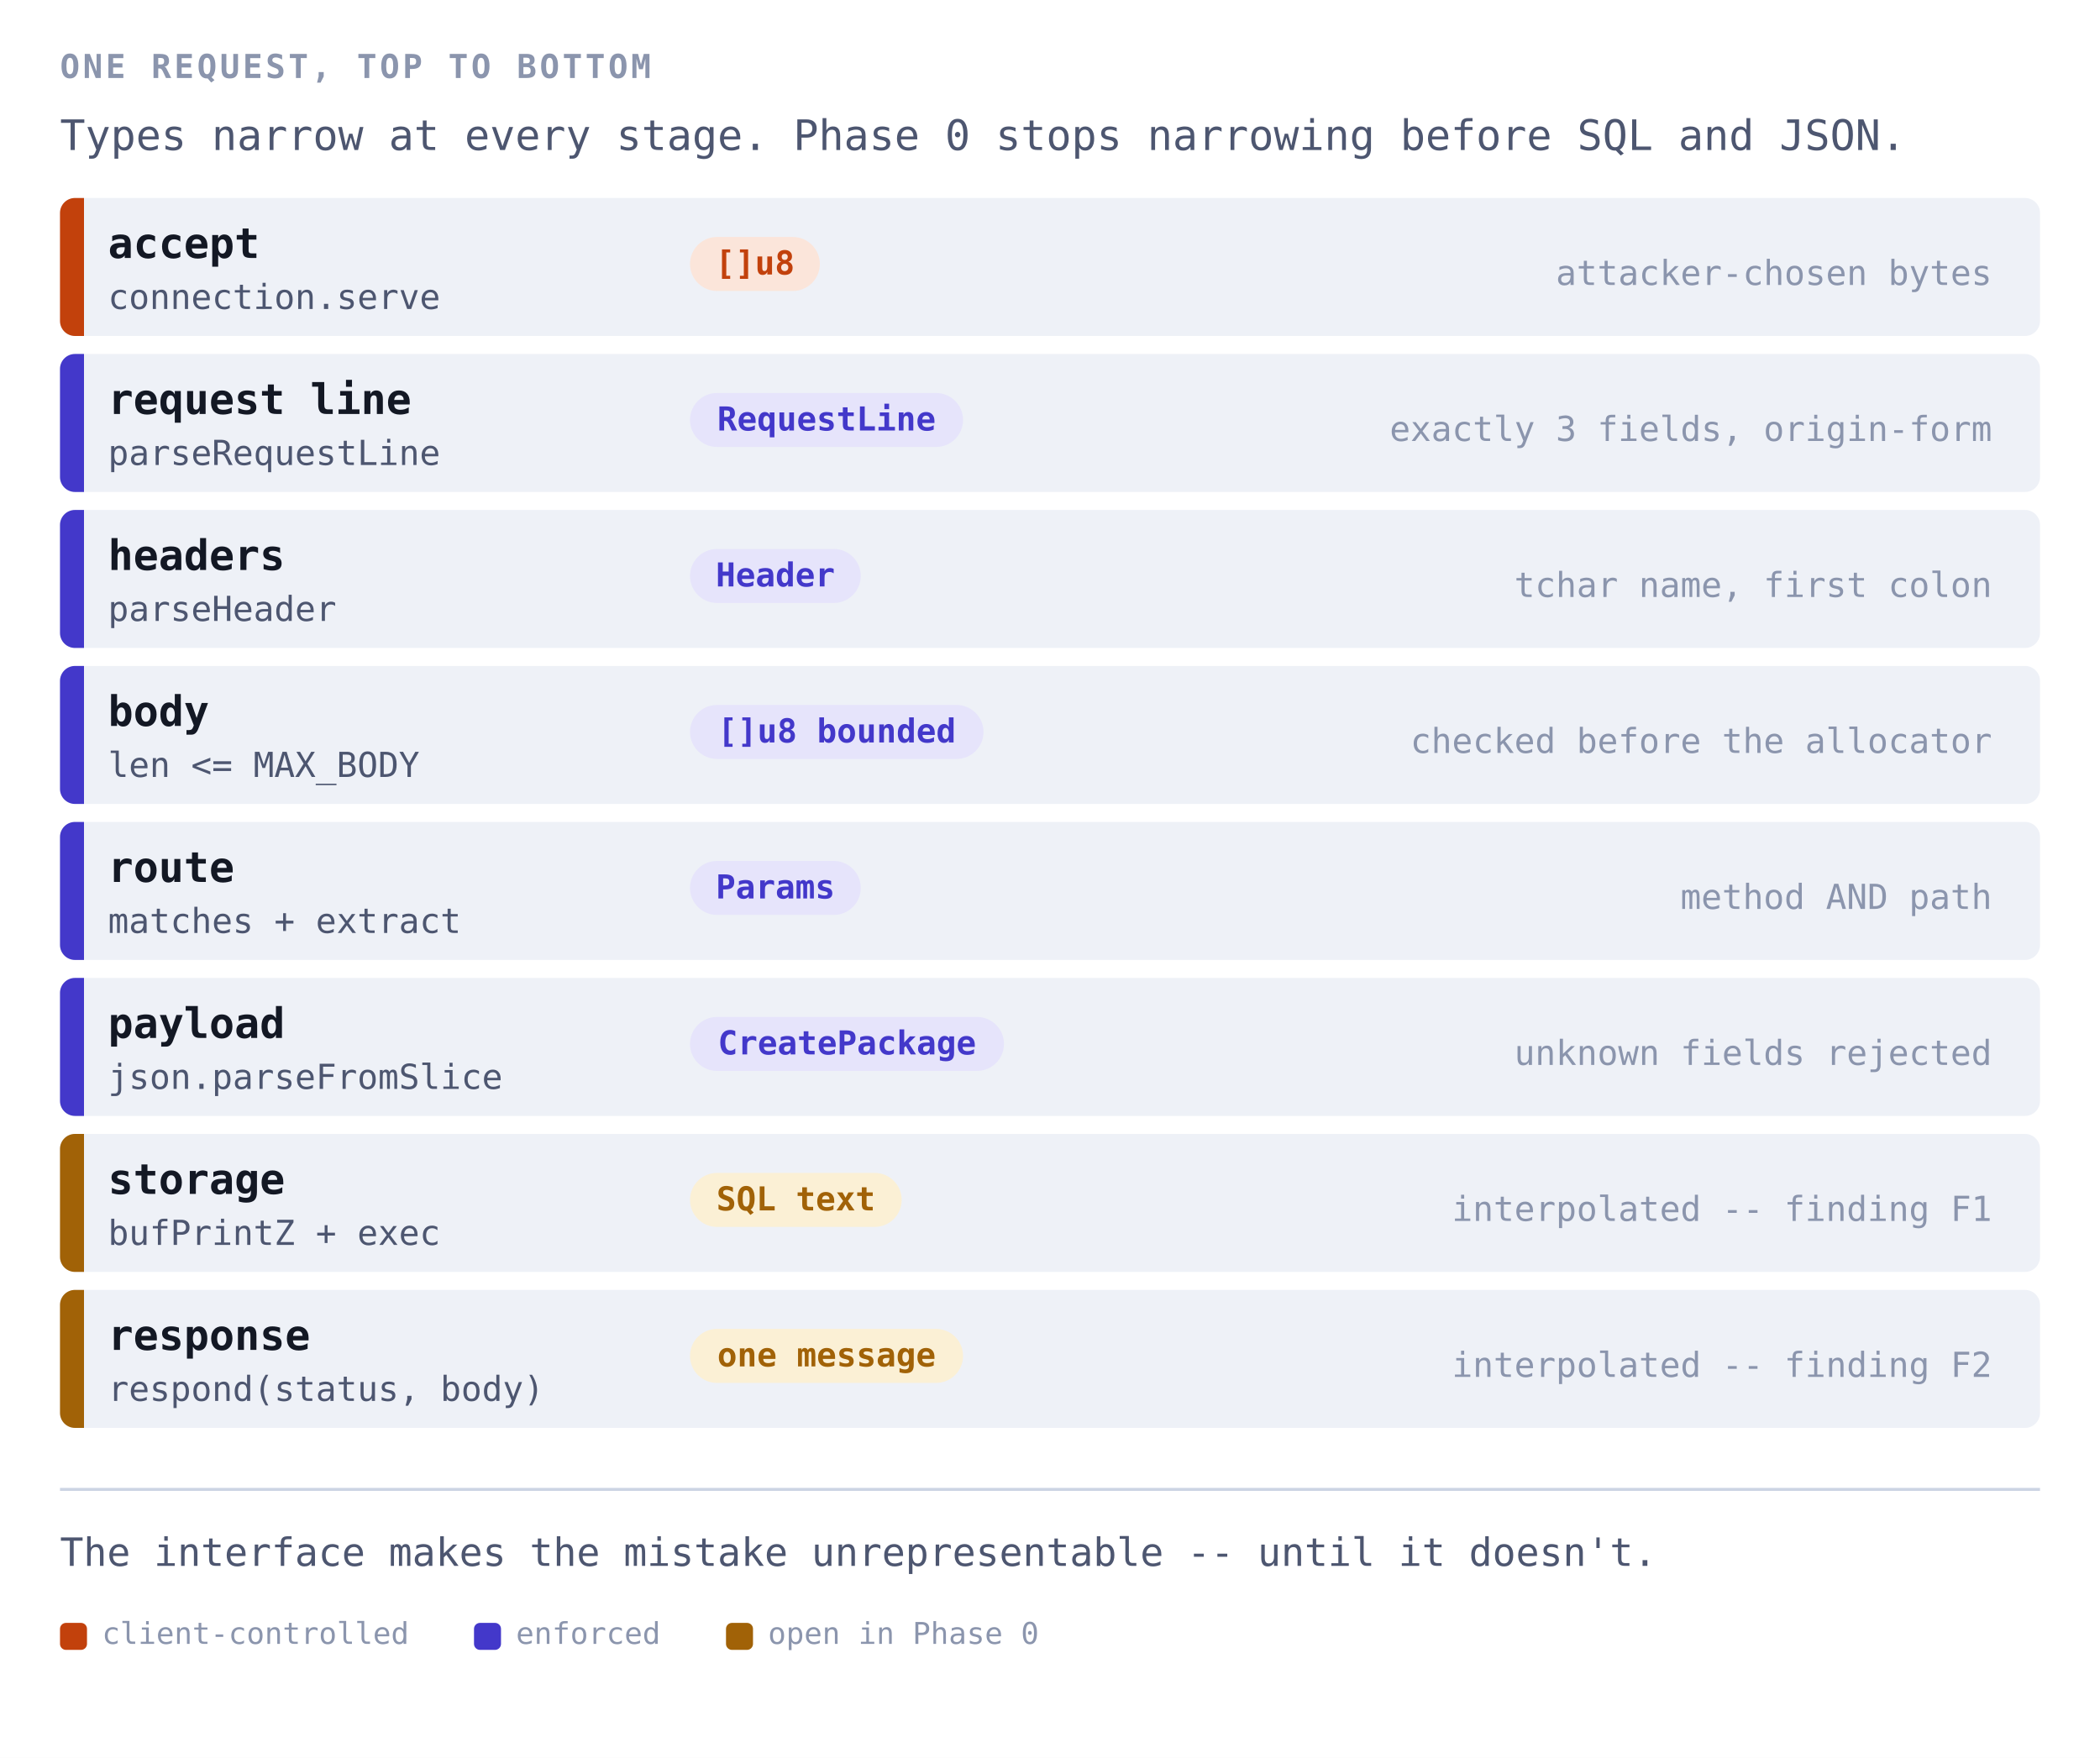
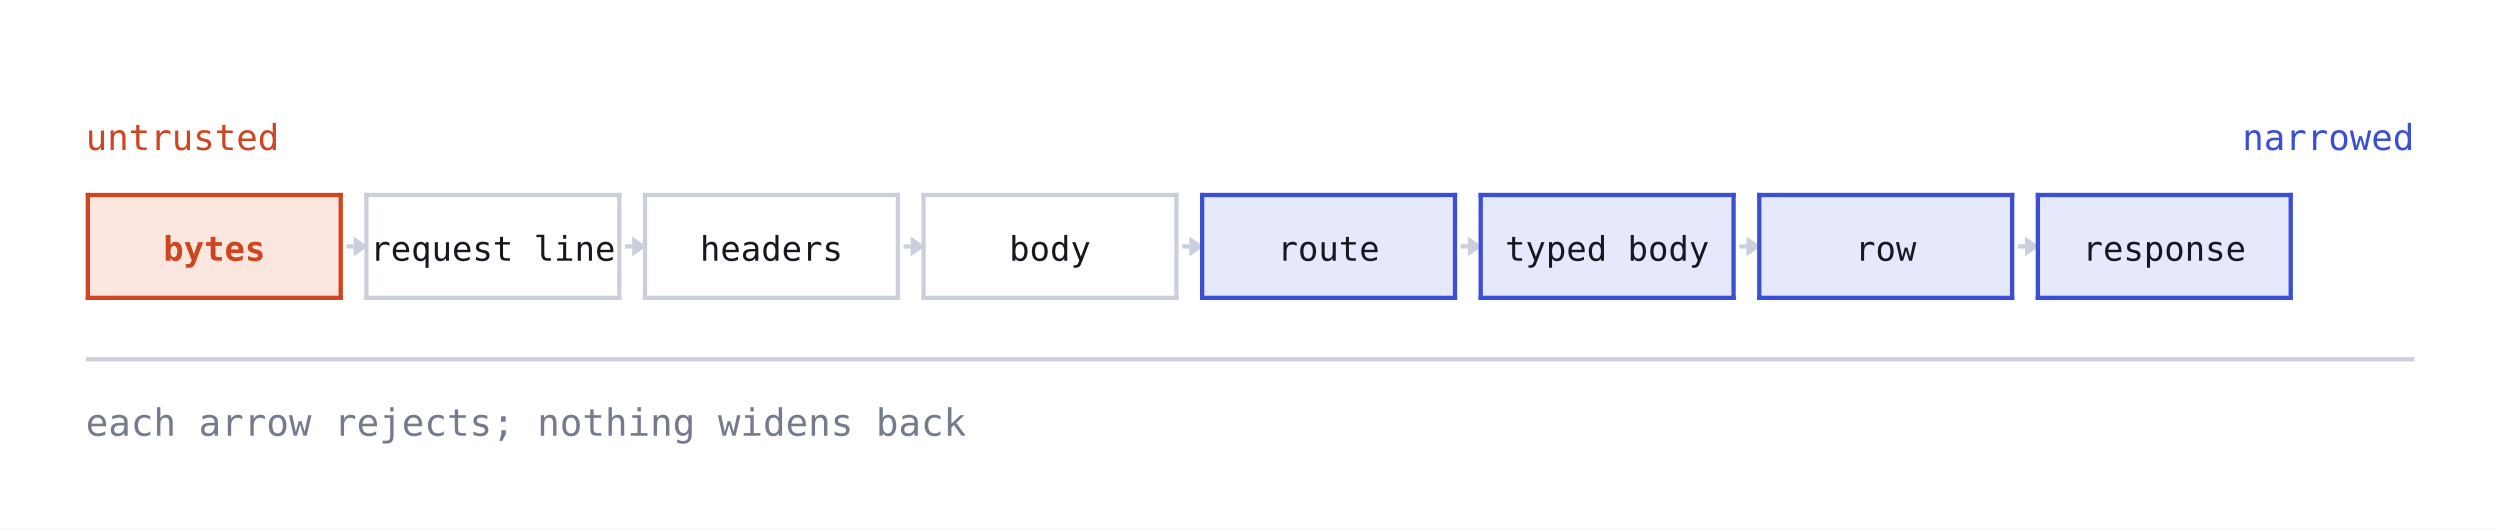
- <svg xmlns="http://www.w3.org/2000/svg" viewBox="0 0 700 586" width="700" height="586" role="img">
-   <rect x="0" y="0" width="700" height="586" fill="#ffffff" />
-   <text x="20" y="26" font-family="ui-monospace,SFMono-Regular,Menlo,Consolas,monospace" font-size="11" font-weight="700" fill="#8b95ad" text-anchor="start" letter-spacing=".09em">ONE REQUEST, TOP TO BOTTOM</text>
-   <text x="20" y="50" font-family="ui-monospace,SFMono-Regular,Menlo,Consolas,monospace" font-size="14" font-weight="400" fill="#4d5670" text-anchor="start">Types narrow at every stage. Phase 0 stops narrowing before SQL and JSON.</text>
-   <rect x="20" y="66" width="660" height="46" rx="5" fill="#eef1f7" />
-   <path d="M20 71 a5 5 0 0 1 5 -5 h3 v46 h-3 a5 5 0 0 1 -5 -5 z" fill="#c2410c" />
-   <text x="36" y="86" font-family="ui-monospace,SFMono-Regular,Menlo,Consolas,monospace" font-size="14" font-weight="600" fill="#131824" text-anchor="start">accept</text>
-   <text x="36" y="103" font-family="ui-monospace,SFMono-Regular,Menlo,Consolas,monospace" font-size="11.5" font-weight="400" fill="#4d5670" text-anchor="start">connection.serve</text>
-   <rect x="230" y="79" width="43.28" height="18" rx="9" fill="#fbe5da" />
-   <text x="251.64" y="91.5" font-family="ui-monospace,SFMono-Regular,Menlo,Consolas,monospace" font-size="11" font-weight="600" fill="#c2410c" text-anchor="middle">[]u8</text>
-   <text x="664" y="95" font-family="ui-monospace,SFMono-Regular,Menlo,Consolas,monospace" font-size="11.5" font-weight="400" fill="#8b95ad" text-anchor="end">attacker-chosen bytes</text>
-   <rect x="20" y="118" width="660" height="46" rx="5" fill="#eef1f7" />
-   <path d="M20 123 a5 5 0 0 1 5 -5 h3 v46 h-3 a5 5 0 0 1 -5 -5 z" fill="#4338ca" />
-   <text x="36" y="138" font-family="ui-monospace,SFMono-Regular,Menlo,Consolas,monospace" font-size="14" font-weight="600" fill="#131824" text-anchor="start">request line</text>
-   <text x="36" y="155" font-family="ui-monospace,SFMono-Regular,Menlo,Consolas,monospace" font-size="11.5" font-weight="400" fill="#4d5670" text-anchor="start">parseRequestLine</text>
-   <rect x="230" y="131" width="91.02" height="18" rx="9" fill="#e6e4fb" />
-   <text x="275.51" y="143.5" font-family="ui-monospace,SFMono-Regular,Menlo,Consolas,monospace" font-size="11" font-weight="600" fill="#4338ca" text-anchor="middle">RequestLine</text>
-   <text x="664" y="147" font-family="ui-monospace,SFMono-Regular,Menlo,Consolas,monospace" font-size="11.5" font-weight="400" fill="#8b95ad" text-anchor="end">exactly 3 fields, origin-form</text>
-   <rect x="20" y="170" width="660" height="46" rx="5" fill="#eef1f7" />
-   <path d="M20 175 a5 5 0 0 1 5 -5 h3 v46 h-3 a5 5 0 0 1 -5 -5 z" fill="#4338ca" />
-   <text x="36" y="190" font-family="ui-monospace,SFMono-Regular,Menlo,Consolas,monospace" font-size="14" font-weight="600" fill="#131824" text-anchor="start">headers</text>
-   <text x="36" y="207" font-family="ui-monospace,SFMono-Regular,Menlo,Consolas,monospace" font-size="11.5" font-weight="400" fill="#4d5670" text-anchor="start">parseHeader</text>
-   <rect x="230" y="183" width="56.92" height="18" rx="9" fill="#e6e4fb" />
-   <text x="258.46" y="195.5" font-family="ui-monospace,SFMono-Regular,Menlo,Consolas,monospace" font-size="11" font-weight="600" fill="#4338ca" text-anchor="middle">Header</text>
-   <text x="664" y="199" font-family="ui-monospace,SFMono-Regular,Menlo,Consolas,monospace" font-size="11.5" font-weight="400" fill="#8b95ad" text-anchor="end">tchar name, first colon</text>
-   <rect x="20" y="222" width="660" height="46" rx="5" fill="#eef1f7" />
-   <path d="M20 227 a5 5 0 0 1 5 -5 h3 v46 h-3 a5 5 0 0 1 -5 -5 z" fill="#4338ca" />
-   <text x="36" y="242" font-family="ui-monospace,SFMono-Regular,Menlo,Consolas,monospace" font-size="14" font-weight="600" fill="#131824" text-anchor="start">body</text>
-   <text x="36" y="259" font-family="ui-monospace,SFMono-Regular,Menlo,Consolas,monospace" font-size="11.5" font-weight="400" fill="#4d5670" text-anchor="start">len &lt;= MAX_BODY</text>
-   <rect x="230" y="235" width="97.84" height="18" rx="9" fill="#e6e4fb" />
-   <text x="278.92" y="247.5" font-family="ui-monospace,SFMono-Regular,Menlo,Consolas,monospace" font-size="11" font-weight="600" fill="#4338ca" text-anchor="middle">[]u8 bounded</text>
-   <text x="664" y="251" font-family="ui-monospace,SFMono-Regular,Menlo,Consolas,monospace" font-size="11.5" font-weight="400" fill="#8b95ad" text-anchor="end">checked before the allocator</text>
-   <rect x="20" y="274" width="660" height="46" rx="5" fill="#eef1f7" />
-   <path d="M20 279 a5 5 0 0 1 5 -5 h3 v46 h-3 a5 5 0 0 1 -5 -5 z" fill="#4338ca" />
-   <text x="36" y="294" font-family="ui-monospace,SFMono-Regular,Menlo,Consolas,monospace" font-size="14" font-weight="600" fill="#131824" text-anchor="start">route</text>
-   <text x="36" y="311" font-family="ui-monospace,SFMono-Regular,Menlo,Consolas,monospace" font-size="11.5" font-weight="400" fill="#4d5670" text-anchor="start">matches + extract</text>
-   <rect x="230" y="287" width="56.92" height="18" rx="9" fill="#e6e4fb" />
-   <text x="258.46" y="299.5" font-family="ui-monospace,SFMono-Regular,Menlo,Consolas,monospace" font-size="11" font-weight="600" fill="#4338ca" text-anchor="middle">Params</text>
-   <text x="664" y="303" font-family="ui-monospace,SFMono-Regular,Menlo,Consolas,monospace" font-size="11.5" font-weight="400" fill="#8b95ad" text-anchor="end">method AND path</text>
-   <rect x="20" y="326" width="660" height="46" rx="5" fill="#eef1f7" />
-   <path d="M20 331 a5 5 0 0 1 5 -5 h3 v46 h-3 a5 5 0 0 1 -5 -5 z" fill="#4338ca" />
-   <text x="36" y="346" font-family="ui-monospace,SFMono-Regular,Menlo,Consolas,monospace" font-size="14" font-weight="600" fill="#131824" text-anchor="start">payload</text>
-   <text x="36" y="363" font-family="ui-monospace,SFMono-Regular,Menlo,Consolas,monospace" font-size="11.5" font-weight="400" fill="#4d5670" text-anchor="start">json.parseFromSlice</text>
-   <rect x="230" y="339" width="104.66" height="18" rx="9" fill="#e6e4fb" />
-   <text x="282.33" y="351.5" font-family="ui-monospace,SFMono-Regular,Menlo,Consolas,monospace" font-size="11" font-weight="600" fill="#4338ca" text-anchor="middle">CreatePackage</text>
-   <text x="664" y="355" font-family="ui-monospace,SFMono-Regular,Menlo,Consolas,monospace" font-size="11.5" font-weight="400" fill="#8b95ad" text-anchor="end">unknown fields rejected</text>
-   <rect x="20" y="378" width="660" height="46" rx="5" fill="#eef1f7" />
-   <path d="M20 383 a5 5 0 0 1 5 -5 h3 v46 h-3 a5 5 0 0 1 -5 -5 z" fill="#a16207" />
-   <text x="36" y="398" font-family="ui-monospace,SFMono-Regular,Menlo,Consolas,monospace" font-size="14" font-weight="600" fill="#131824" text-anchor="start">storage</text>
-   <text x="36" y="415" font-family="ui-monospace,SFMono-Regular,Menlo,Consolas,monospace" font-size="11.5" font-weight="400" fill="#4d5670" text-anchor="start">bufPrintZ + exec</text>
-   <rect x="230" y="391" width="70.56" height="18" rx="9" fill="#fbf0d5" />
-   <text x="265.28" y="403.5" font-family="ui-monospace,SFMono-Regular,Menlo,Consolas,monospace" font-size="11" font-weight="600" fill="#a16207" text-anchor="middle">SQL text</text>
-   <text x="664" y="407" font-family="ui-monospace,SFMono-Regular,Menlo,Consolas,monospace" font-size="11.5" font-weight="400" fill="#8b95ad" text-anchor="end">interpolated -- finding F1</text>
-   <rect x="20" y="430" width="660" height="46" rx="5" fill="#eef1f7" />
-   <path d="M20 435 a5 5 0 0 1 5 -5 h3 v46 h-3 a5 5 0 0 1 -5 -5 z" fill="#a16207" />
-   <text x="36" y="450" font-family="ui-monospace,SFMono-Regular,Menlo,Consolas,monospace" font-size="14" font-weight="600" fill="#131824" text-anchor="start">response</text>
-   <text x="36" y="467" font-family="ui-monospace,SFMono-Regular,Menlo,Consolas,monospace" font-size="11.5" font-weight="400" fill="#4d5670" text-anchor="start">respond(status, body)</text>
-   <rect x="230" y="443" width="91.02" height="18" rx="9" fill="#fbf0d5" />
-   <text x="275.51" y="455.5" font-family="ui-monospace,SFMono-Regular,Menlo,Consolas,monospace" font-size="11" font-weight="600" fill="#a16207" text-anchor="middle">one message</text>
-   <text x="664" y="459" font-family="ui-monospace,SFMono-Regular,Menlo,Consolas,monospace" font-size="11.5" font-weight="400" fill="#8b95ad" text-anchor="end">interpolated -- finding F2</text>
-   <rect x="20" y="496" width="660" height="1" rx="0" fill="#ccd4e4" />
-   <text x="20" y="522" font-family="ui-monospace,SFMono-Regular,Menlo,Consolas,monospace" font-size="13" font-weight="400" fill="#4d5670" text-anchor="start">The interface makes the mistake unrepresentable -- until it doesn't.</text>
-   <rect x="20" y="541" width="9" height="9" rx="2" fill="#c2410c" />
-   <text x="34" y="548" font-family="ui-monospace,SFMono-Regular,Menlo,Consolas,monospace" font-size="10" font-weight="400" fill="#8b95ad" text-anchor="start">client-controlled</text>
-   <rect x="158.0" y="541" width="9" height="9" rx="2" fill="#4338ca" />
-   <text x="172.0" y="548" font-family="ui-monospace,SFMono-Regular,Menlo,Consolas,monospace" font-size="10" font-weight="400" fill="#8b95ad" text-anchor="start">enforced</text>
-   <rect x="242.0" y="541" width="9" height="9" rx="2" fill="#a16207" />
-   <text x="256.0" y="548" font-family="ui-monospace,SFMono-Regular,Menlo,Consolas,monospace" font-size="10" font-weight="400" fill="#8b95ad" text-anchor="start">open in Phase 0</text>
+ <svg xmlns="http://www.w3.org/2000/svg" viewBox="0 0 700 148" width="700" height="148" role="img">
+   <rect x="0" y="0" width="700" height="148" fill="#ffffff" />
+   <rect x="24" y="54" width="72" height="30" rx="3" fill="#fbe7e0" />
+   <rect x="24" y="54" width="72" height="1.2" rx="0" fill="#cf4520" />
+   <rect x="24" y="82.8" width="72" height="1.2" rx="0" fill="#cf4520" />
+   <rect x="24" y="54" width="1.2" height="30" rx="0" fill="#cf4520" />
+   <rect x="94.8" y="54" width="1.2" height="30" rx="0" fill="#cf4520" />
+   <text x="60.0" y="73" font-family="ui-monospace,SFMono-Regular,Menlo,Consolas,monospace" font-size="9.5" font-weight="700" fill="#cf4520" text-anchor="middle">bytes</text>
+   <rect x="97" y="68.4" width="2" height="1.2" rx="0" fill="#c9d0dc" />
+   <path d="M99 66.2 L103 69 L99 71.8 z" fill="#c9d0dc" />
+   <rect x="102" y="54" width="72" height="1.2" rx="0" fill="#c9d0dc" />
+   <rect x="102" y="82.8" width="72" height="1.2" rx="0" fill="#c9d0dc" />
+   <rect x="102" y="54" width="1.2" height="30" rx="0" fill="#c9d0dc" />
+   <rect x="172.8" y="54" width="1.2" height="30" rx="0" fill="#c9d0dc" />
+   <text x="138.0" y="73" font-family="ui-monospace,SFMono-Regular,Menlo,Consolas,monospace" font-size="9.5" font-weight="400" fill="#15181f" text-anchor="middle">request line</text>
+   <rect x="175" y="68.4" width="2" height="1.2" rx="0" fill="#c9d0dc" />
+   <path d="M177 66.2 L181 69 L177 71.8 z" fill="#c9d0dc" />
+   <rect x="180" y="54" width="72" height="1.2" rx="0" fill="#c9d0dc" />
+   <rect x="180" y="82.8" width="72" height="1.2" rx="0" fill="#c9d0dc" />
+   <rect x="180" y="54" width="1.2" height="30" rx="0" fill="#c9d0dc" />
+   <rect x="250.8" y="54" width="1.2" height="30" rx="0" fill="#c9d0dc" />
+   <text x="216.0" y="73" font-family="ui-monospace,SFMono-Regular,Menlo,Consolas,monospace" font-size="9.5" font-weight="400" fill="#15181f" text-anchor="middle">headers</text>
+   <rect x="253" y="68.4" width="2" height="1.2" rx="0" fill="#c9d0dc" />
+   <path d="M255 66.2 L259 69 L255 71.8 z" fill="#c9d0dc" />
+   <rect x="258" y="54" width="72" height="1.2" rx="0" fill="#c9d0dc" />
+   <rect x="258" y="82.8" width="72" height="1.2" rx="0" fill="#c9d0dc" />
+   <rect x="258" y="54" width="1.2" height="30" rx="0" fill="#c9d0dc" />
+   <rect x="328.8" y="54" width="1.2" height="30" rx="0" fill="#c9d0dc" />
+   <text x="294.0" y="73" font-family="ui-monospace,SFMono-Regular,Menlo,Consolas,monospace" font-size="9.5" font-weight="400" fill="#15181f" text-anchor="middle">body</text>
+   <rect x="331" y="68.4" width="2" height="1.2" rx="0" fill="#c9d0dc" />
+   <path d="M333 66.2 L337 69 L333 71.8 z" fill="#c9d0dc" />
+   <rect x="336" y="54" width="72" height="30" rx="3" fill="#e6e9fc" />
+   <rect x="336" y="54" width="72" height="1.2" rx="0" fill="#3b4fd6" />
+   <rect x="336" y="82.8" width="72" height="1.2" rx="0" fill="#3b4fd6" />
+   <rect x="336" y="54" width="1.2" height="30" rx="0" fill="#3b4fd6" />
+   <rect x="406.8" y="54" width="1.2" height="30" rx="0" fill="#3b4fd6" />
+   <text x="372.0" y="73" font-family="ui-monospace,SFMono-Regular,Menlo,Consolas,monospace" font-size="9.5" font-weight="400" fill="#15181f" text-anchor="middle">route</text>
+   <rect x="409" y="68.4" width="2" height="1.2" rx="0" fill="#c9d0dc" />
+   <path d="M411 66.2 L415 69 L411 71.8 z" fill="#c9d0dc" />
+   <rect x="414" y="54" width="72" height="30" rx="3" fill="#e6e9fc" />
+   <rect x="414" y="54" width="72" height="1.2" rx="0" fill="#3b4fd6" />
+   <rect x="414" y="82.8" width="72" height="1.2" rx="0" fill="#3b4fd6" />
+   <rect x="414" y="54" width="1.2" height="30" rx="0" fill="#3b4fd6" />
+   <rect x="484.8" y="54" width="1.2" height="30" rx="0" fill="#3b4fd6" />
+   <text x="450.0" y="73" font-family="ui-monospace,SFMono-Regular,Menlo,Consolas,monospace" font-size="9.5" font-weight="400" fill="#15181f" text-anchor="middle">typed body</text>
+   <rect x="487" y="68.4" width="2" height="1.2" rx="0" fill="#c9d0dc" />
+   <path d="M489 66.2 L493 69 L489 71.8 z" fill="#c9d0dc" />
+   <rect x="492" y="54" width="72" height="30" rx="3" fill="#e6e9fc" />
+   <rect x="492" y="54" width="72" height="1.2" rx="0" fill="#3b4fd6" />
+   <rect x="492" y="82.8" width="72" height="1.2" rx="0" fill="#3b4fd6" />
+   <rect x="492" y="54" width="1.2" height="30" rx="0" fill="#3b4fd6" />
+   <rect x="562.8" y="54" width="1.2" height="30" rx="0" fill="#3b4fd6" />
+   <text x="528.0" y="73" font-family="ui-monospace,SFMono-Regular,Menlo,Consolas,monospace" font-size="9.5" font-weight="400" fill="#15181f" text-anchor="middle">row</text>
+   <rect x="565" y="68.4" width="2" height="1.2" rx="0" fill="#c9d0dc" />
+   <path d="M567 66.2 L571 69 L567 71.8 z" fill="#c9d0dc" />
+   <rect x="570" y="54" width="72" height="30" rx="3" fill="#e6e9fc" />
+   <rect x="570" y="54" width="72" height="1.2" rx="0" fill="#3b4fd6" />
+   <rect x="570" y="82.8" width="72" height="1.2" rx="0" fill="#3b4fd6" />
+   <rect x="570" y="54" width="1.2" height="30" rx="0" fill="#3b4fd6" />
+   <rect x="640.8" y="54" width="1.2" height="30" rx="0" fill="#3b4fd6" />
+   <text x="606.0" y="73" font-family="ui-monospace,SFMono-Regular,Menlo,Consolas,monospace" font-size="9.5" font-weight="400" fill="#15181f" text-anchor="middle">response</text>
+   <text x="24" y="42" font-family="ui-monospace,SFMono-Regular,Menlo,Consolas,monospace" font-size="10" font-weight="400" fill="#cf4520" text-anchor="start">untrusted</text>
+   <text x="676" y="42" font-family="ui-monospace,SFMono-Regular,Menlo,Consolas,monospace" font-size="10" font-weight="400" fill="#3b4fd6" text-anchor="end">narrowed</text>
+   <rect x="24" y="100" width="652" height="1.2" rx="0" fill="#c9d0dc" />
+   <text x="24" y="122" font-family="ui-monospace,SFMono-Regular,Menlo,Consolas,monospace" font-size="10.5" font-weight="400" fill="#737b8c" text-anchor="start">each arrow rejects; nothing widens back</text>
</svg>
